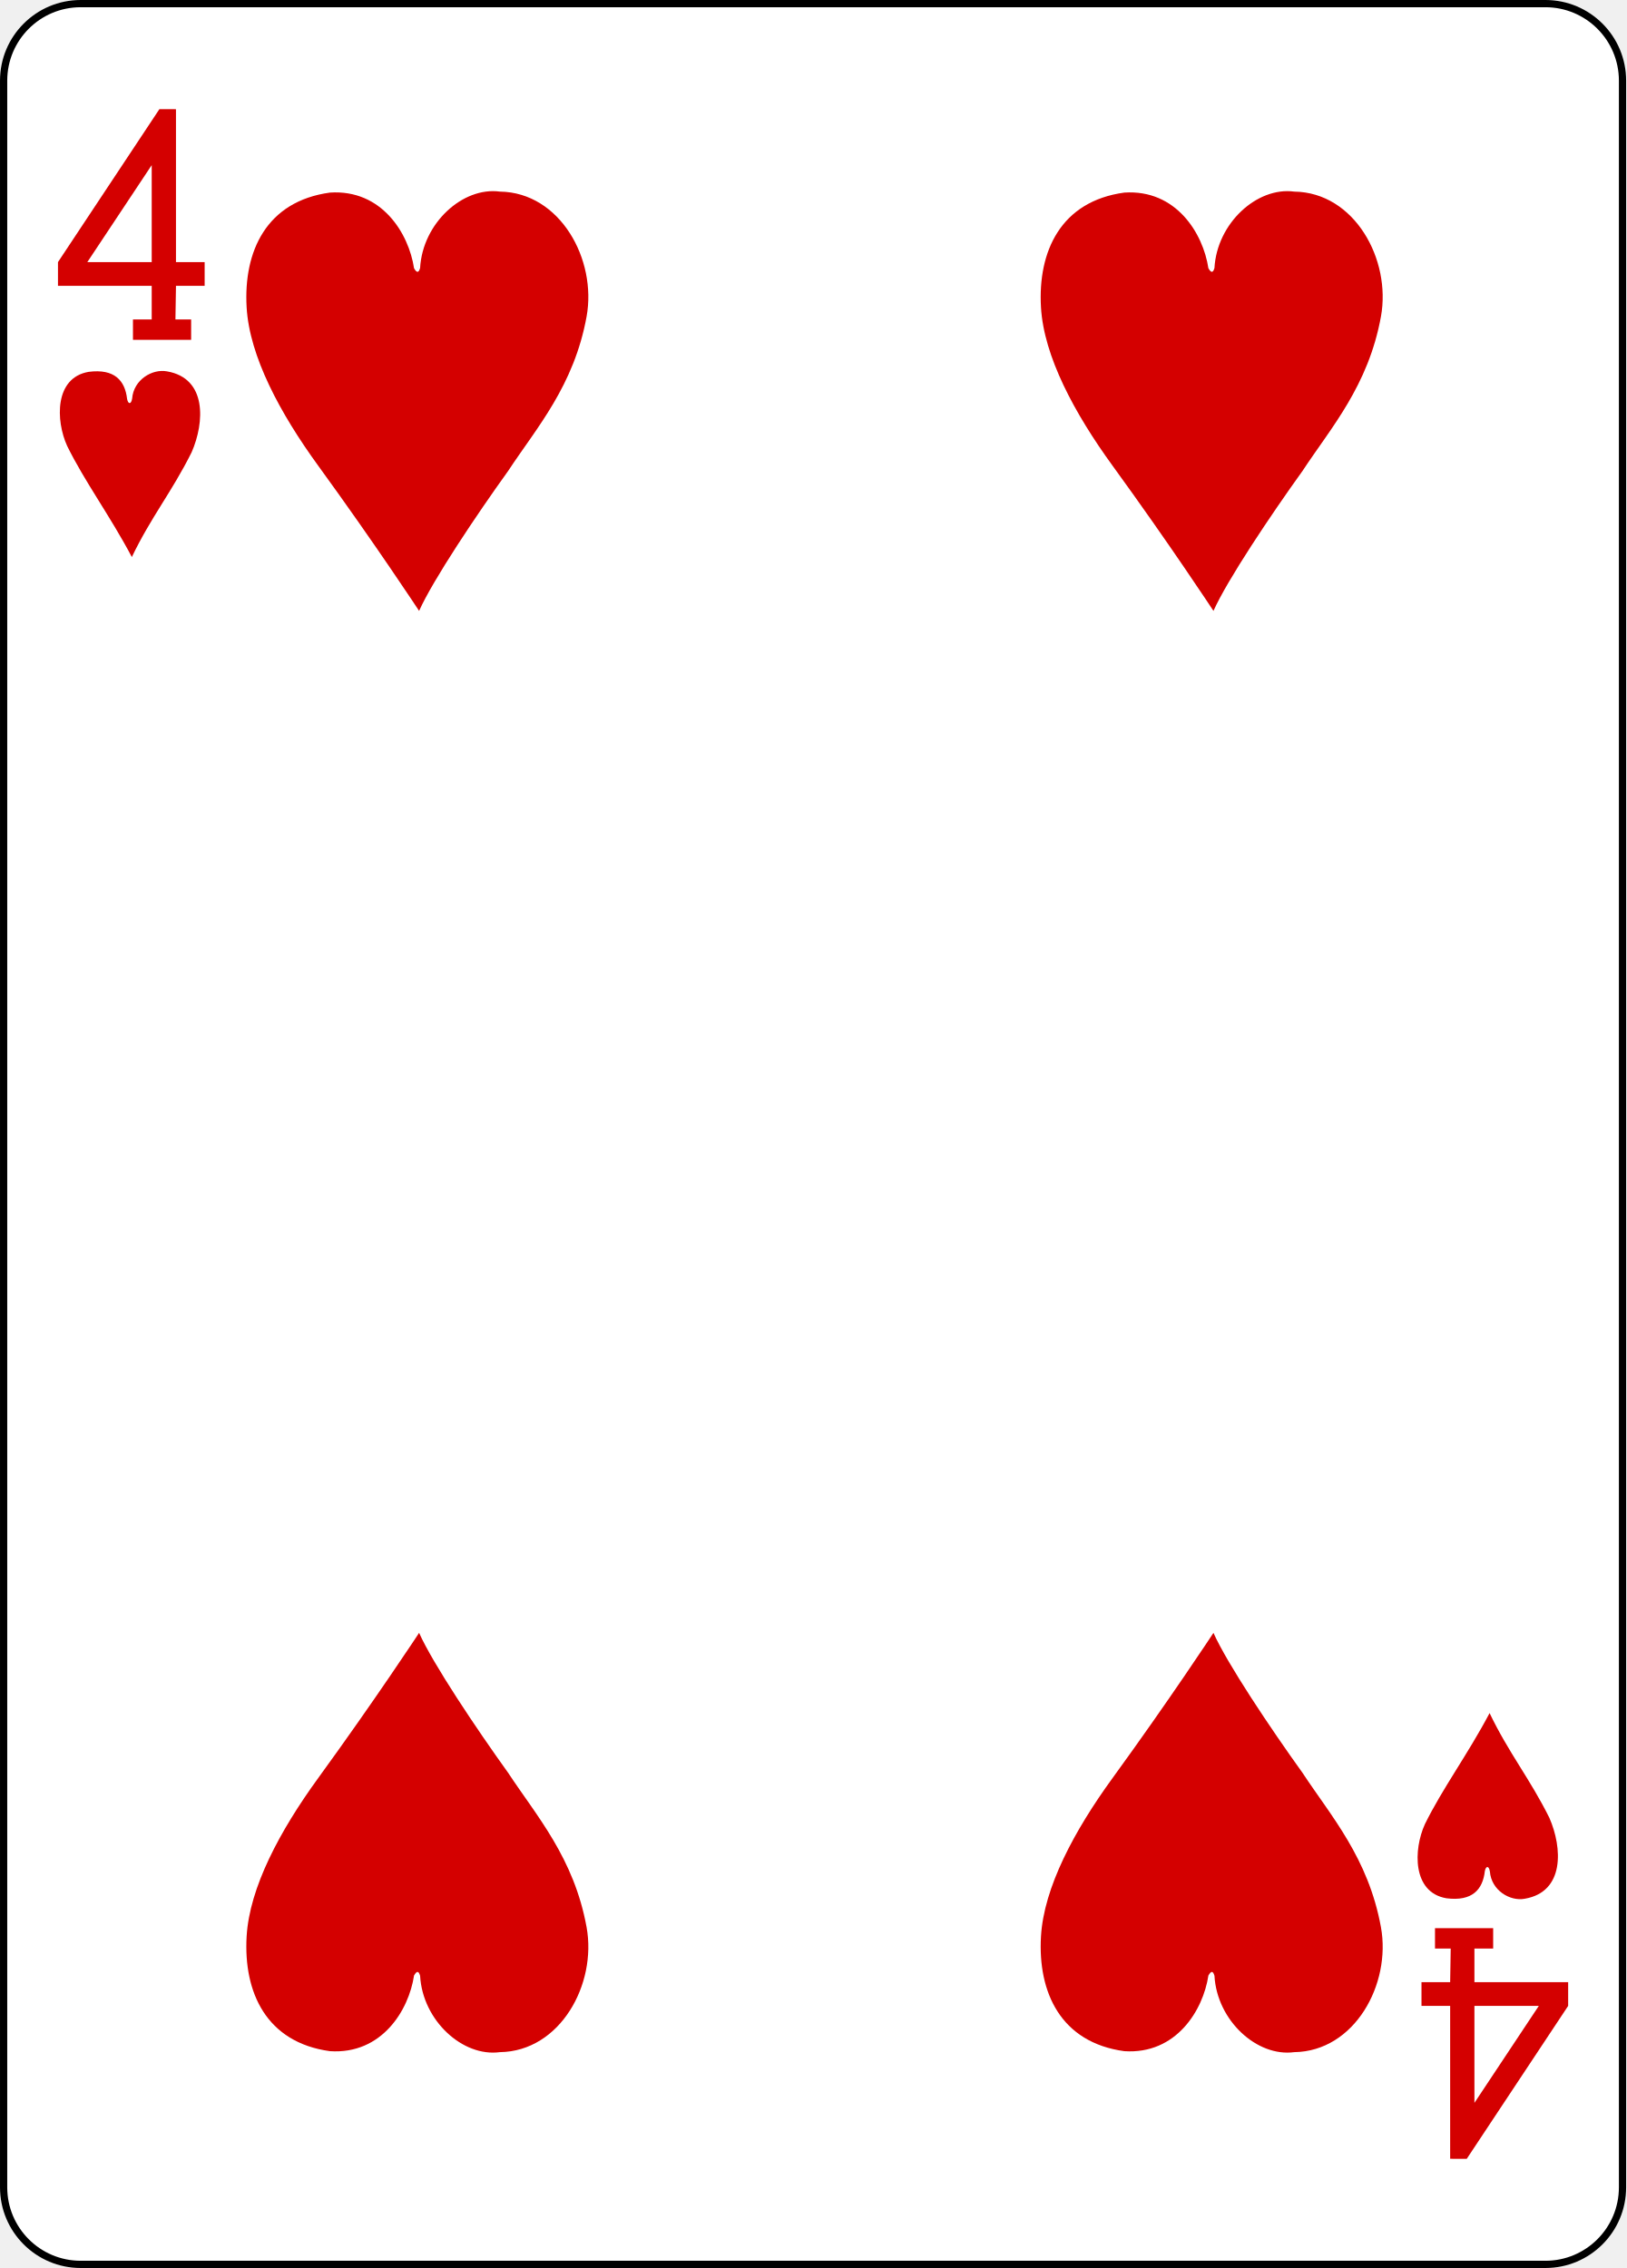
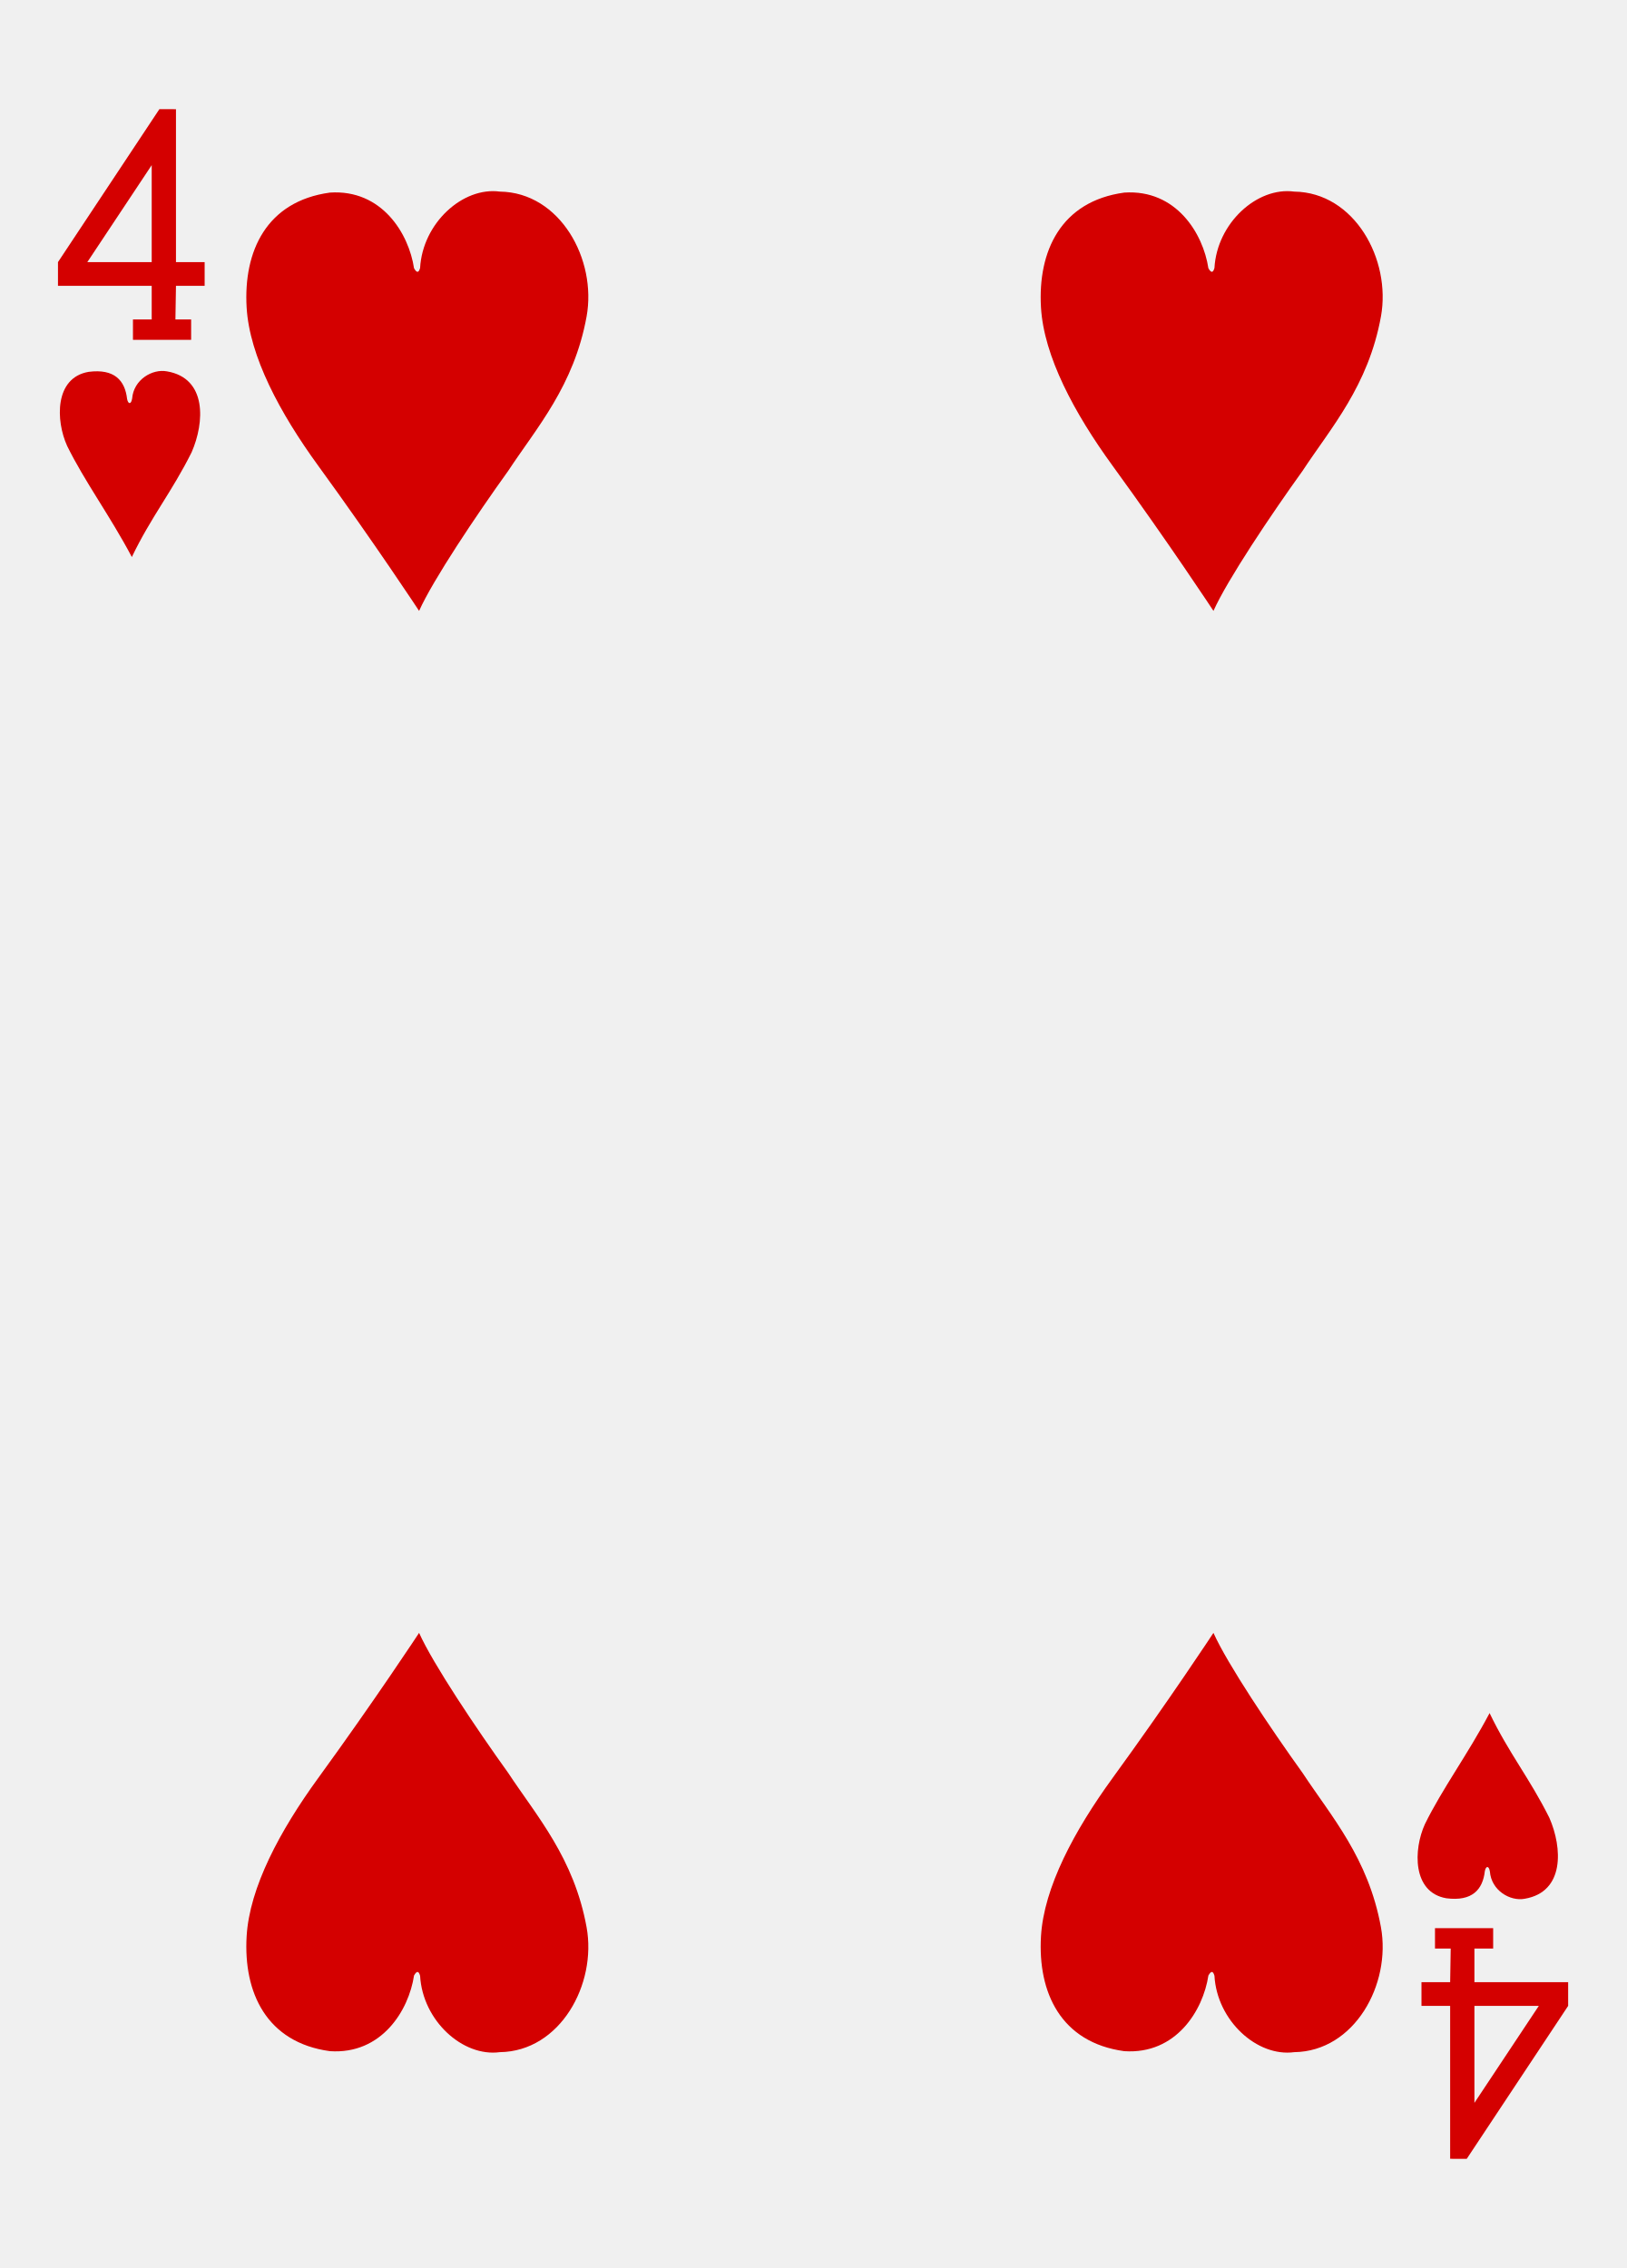
<svg xmlns="http://www.w3.org/2000/svg" width="224.225" height="312.808" id="svg4423" version="1.1">
  <defs id="defs4425" />
  <g id="layer1" transform="translate(-259.9347,-369.7772)">
-     <g transform="translate(-1760.077,198.1498)" id="g8925" style="display:inline">
-       <g id="g8796">
-         <g transform="translate(-4683.875,2918.937)" id="g8902">
-           <rect ry="10.63" rx="10.63" style="display:inline;fill:#ffffff;fill-opacity:1;stroke:#000000;stroke-width:0.997;stroke-miterlimit:4;stroke-dasharray:none;stroke-opacity:1" id="rect6353" width="223.228" height="311.811" x="6704.386" y="-2746.811" />
-           <g id="g8591" transform="matrix(0.3010621,0,0,0.3010621,5623.293,-1949.67)">
-             <path style="display:inline;fill:#d40000;fill-opacity:1" d="m 3650.172,-2493.73 0,-9.344 8.586,0 0,-15.399 -42.931,0 0,-10.865 46.453,-70.079 7.591,0.026 0,70.053 13.132,0 0,10.865 -13.132,0 -0.253,15.399 7.197,0 0,9.344 z m 8.586,-80.04 -29.493,44.432 29.493,0 z" id="path7104" />
-             <path id="path7159" d="m 4273.157,-1766.094 0,9.344 -8.586,0 0,15.399 42.931,0 0,10.865 -46.453,70.079 -7.591,-0.026 0,-70.053 -13.132,0 0,-10.865 13.132,0 0.253,-15.399 -7.197,0 0,-9.344 z m -8.586,80.04 29.493,-44.432 -29.493,0 z" style="display:inline;fill:#d40000;fill-opacity:1" />
-           </g>
-         </g>
+     <g id="g3507">
+       <g id="g8591" transform="matrix(0.3010621,0,0,0.3010621,-820.6598,1167.417)">
+         <path style="display:inline;fill:#d40000;fill-opacity:1" d="m 3650.172,-2493.73 0,-9.344 8.586,0 0,-15.399 -42.931,0 0,-10.865 46.453,-70.079 7.591,0.026 0,70.053 13.132,0 0,10.865 -13.132,0 -0.253,15.399 7.197,0 0,9.344 z m 8.586,-80.04 -29.493,44.432 29.493,0 z" id="path7104" />
+         <path id="path7159" d="m 4273.157,-1766.094 0,9.344 -8.586,0 0,15.399 42.931,0 0,10.865 -46.453,70.079 -7.591,-0.026 0,-70.053 -13.132,0 0,-10.865 13.132,0 0.253,-15.399 -7.197,0 0,-9.344 z m -8.586,80.04 29.493,-44.432 -29.493,0 z" style="display:inline;fill:#d40000;fill-opacity:1" />
      </g>
-       <path style="display:inline;fill:#d40000;fill-opacity:1" d="m 2029.266,233.121 c -1.583,-3.472 -1.757,-9.405 2.971,-10.208 3.562,-0.458 5.012,1.198 5.3,3.742 0.142,0.743 0.562,0.788 0.695,-0.058 0.204,-2.609 2.787,-4.133 4.806,-3.75 5.527,0.945 5.204,7.028 3.398,11.156 -2.731,5.479 -5.601,8.938 -8.245,14.452 -3.038,-5.741 -6.507,-10.405 -8.926,-15.333 z" id="path8638" />
-       <path id="path8520" d="m 2065.508,198.19 c 7.144,-0.474 10.868,5.627 11.595,10.436 0.433,0.764 0.671,0.549 0.837,-0.042 0.349,-6.174 5.875,-11.22 10.993,-10.53 8.328,0.108 13.389,9.375 11.966,17.219 -1.738,9.582 -6.9,15.351 -10.808,21.293 -4.421,6.152 -10.373,15.04 -12.29,19.317 0,0 -6.048,-9.205 -13.917,-20.03 -5.262,-7.239 -9.473,-15.082 -9.865,-21.835 -0.448,-7.715 2.719,-14.632 11.489,-15.828 z" style="display:inline;fill:#d40000;fill-opacity:1" />
-       <path id="path8522" d="m 2175.041,198.19 c 7.144,-0.474 10.868,5.627 11.595,10.436 0.433,0.764 0.671,0.549 0.837,-0.042 0.349,-6.174 5.875,-11.22 10.993,-10.53 8.328,0.108 13.389,9.375 11.966,17.219 -1.738,9.582 -6.9,15.351 -10.808,21.293 -4.421,6.152 -10.373,15.04 -12.29,19.317 0,0 -6.048,-9.205 -13.917,-20.03 -5.262,-7.239 -9.473,-15.082 -9.865,-21.835 -0.448,-7.715 2.719,-14.632 11.489,-15.828 z" style="display:inline;fill:#d40000;fill-opacity:1" />
-       <path id="path8584" d="m 2065.508,454.53 c 7.144,0.474 10.868,-5.627 11.595,-10.436 0.433,-0.764 0.671,-0.549 0.837,0.042 0.349,6.174 5.875,11.22 10.993,10.53 8.328,-0.108 13.389,-9.375 11.966,-17.219 -1.738,-9.582 -6.9,-15.351 -10.808,-21.293 -4.421,-6.152 -10.373,-15.04 -12.29,-19.317 0,0 -6.048,9.205 -13.917,20.03 -5.262,7.239 -9.473,15.082 -9.865,21.835 -0.448,7.715 2.719,14.632 11.489,15.828 z" style="display:inline;fill:#d40000;fill-opacity:1" />
-       <path id="path8586" d="m 2175.041,454.53 c 7.144,0.474 10.868,-5.627 11.595,-10.436 0.433,-0.764 0.671,-0.549 0.837,0.042 0.349,6.174 5.875,11.22 10.993,10.53 8.328,-0.108 13.389,-9.375 11.966,-17.219 -1.738,-9.582 -6.9,-15.351 -10.808,-21.293 -4.421,-6.152 -10.373,-15.04 -12.29,-19.317 0,0 -6.048,9.205 -13.917,20.03 -5.262,7.239 -9.473,15.082 -9.865,21.835 -0.448,7.715 2.719,14.632 11.489,15.828 z" style="display:inline;fill:#d40000;fill-opacity:1" />
-       <path id="path8654" d="m 2216.485,423.233 c -1.583,3.472 -1.757,9.405 2.971,10.208 3.562,0.458 5.012,-1.198 5.3,-3.742 0.142,-0.743 0.562,-0.788 0.695,0.058 0.204,2.609 2.787,4.133 4.806,3.75 5.527,-0.945 5.204,-7.028 3.398,-11.156 -2.731,-5.479 -5.601,-8.938 -8.245,-14.452 -3.038,5.741 -6.507,10.405 -8.926,15.333 z" style="display:inline;fill:#d40000;fill-opacity:1" />
+       <path style="display:inline;fill:#d40000;fill-opacity:1" d="m 269.189,431.27 c -1.583,-3.472 -1.757,-9.405 2.971,-10.208 3.562,-0.458 5.012,1.198 5.3,3.742 0.142,0.743 0.562,0.788 0.695,-0.058 0.204,-2.609 2.787,-4.133 4.806,-3.75 5.527,0.945 5.204,7.028 3.398,11.156 -2.731,5.479 -5.601,8.938 -8.245,14.452 -3.038,-5.741 -6.507,-10.405 -8.926,-15.333 z" id="path8638" />
+       <path id="path8520" d="m 305.43,396.34 c 7.144,-0.474 10.868,5.627 11.595,10.436 0.433,0.764 0.671,0.549 0.837,-0.042 0.349,-6.174 5.875,-11.22 10.993,-10.53 8.328,0.108 13.389,9.375 11.966,17.219 -1.738,9.582 -6.9,15.351 -10.808,21.293 -4.421,6.152 -10.373,15.04 -12.29,19.317 0,0 -6.048,-9.205 -13.917,-20.03 -5.262,-7.239 -9.473,-15.082 -9.865,-21.835 -0.448,-7.715 2.719,-14.632 11.489,-15.828 z" style="display:inline;fill:#d40000;fill-opacity:1" />
+       <path id="path8522" d="m 414.963,396.34 c 7.144,-0.474 10.868,5.627 11.595,10.436 0.433,0.764 0.671,0.549 0.837,-0.042 0.349,-6.174 5.875,-11.22 10.993,-10.53 8.328,0.108 13.389,9.375 11.966,17.219 -1.738,9.582 -6.9,15.351 -10.808,21.293 -4.421,6.152 -10.373,15.04 -12.29,19.317 0,0 -6.048,-9.205 -13.917,-20.03 -5.262,-7.239 -9.473,-15.082 -9.865,-21.835 -0.448,-7.715 2.719,-14.632 11.489,-15.828 z" style="display:inline;fill:#d40000;fill-opacity:1" />
+       <path id="path8584" d="m 305.43,652.68 c 7.144,0.474 10.868,-5.627 11.595,-10.436 0.433,-0.764 0.671,-0.549 0.837,0.042 0.349,6.174 5.875,11.22 10.993,10.53 8.328,-0.108 13.389,-9.375 11.966,-17.219 -1.738,-9.582 -6.9,-15.351 -10.808,-21.293 -4.421,-6.152 -10.373,-15.04 -12.29,-19.317 0,0 -6.048,9.205 -13.917,20.03 -5.262,7.239 -9.473,15.082 -9.865,21.835 -0.448,7.715 2.719,14.632 11.489,15.828 z" style="display:inline;fill:#d40000;fill-opacity:1" />
+       <path id="path8586" d="m 414.963,652.68 c 7.144,0.474 10.868,-5.627 11.595,-10.436 0.433,-0.764 0.671,-0.549 0.837,0.042 0.349,6.174 5.875,11.22 10.993,10.53 8.328,-0.108 13.389,-9.375 11.966,-17.219 -1.738,-9.582 -6.9,-15.351 -10.808,-21.293 -4.421,-6.152 -10.373,-15.04 -12.29,-19.317 0,0 -6.048,9.205 -13.917,20.03 -5.262,7.239 -9.473,15.082 -9.865,21.835 -0.448,7.715 2.719,14.632 11.489,15.828 z" style="display:inline;fill:#d40000;fill-opacity:1" />
+       <path id="path8654" d="m 456.408,621.383 c -1.583,3.472 -1.757,9.405 2.971,10.208 3.562,0.458 5.012,-1.198 5.3,-3.742 0.142,-0.743 0.562,-0.788 0.695,0.058 0.204,2.609 2.787,4.133 4.806,3.75 5.527,-0.945 5.204,-7.028 3.398,-11.156 -2.731,-5.479 -5.601,-8.938 -8.245,-14.452 -3.038,5.741 -6.507,10.405 -8.926,15.333 z" style="display:inline;fill:#d40000;fill-opacity:1" />
    </g>
  </g>
</svg>
